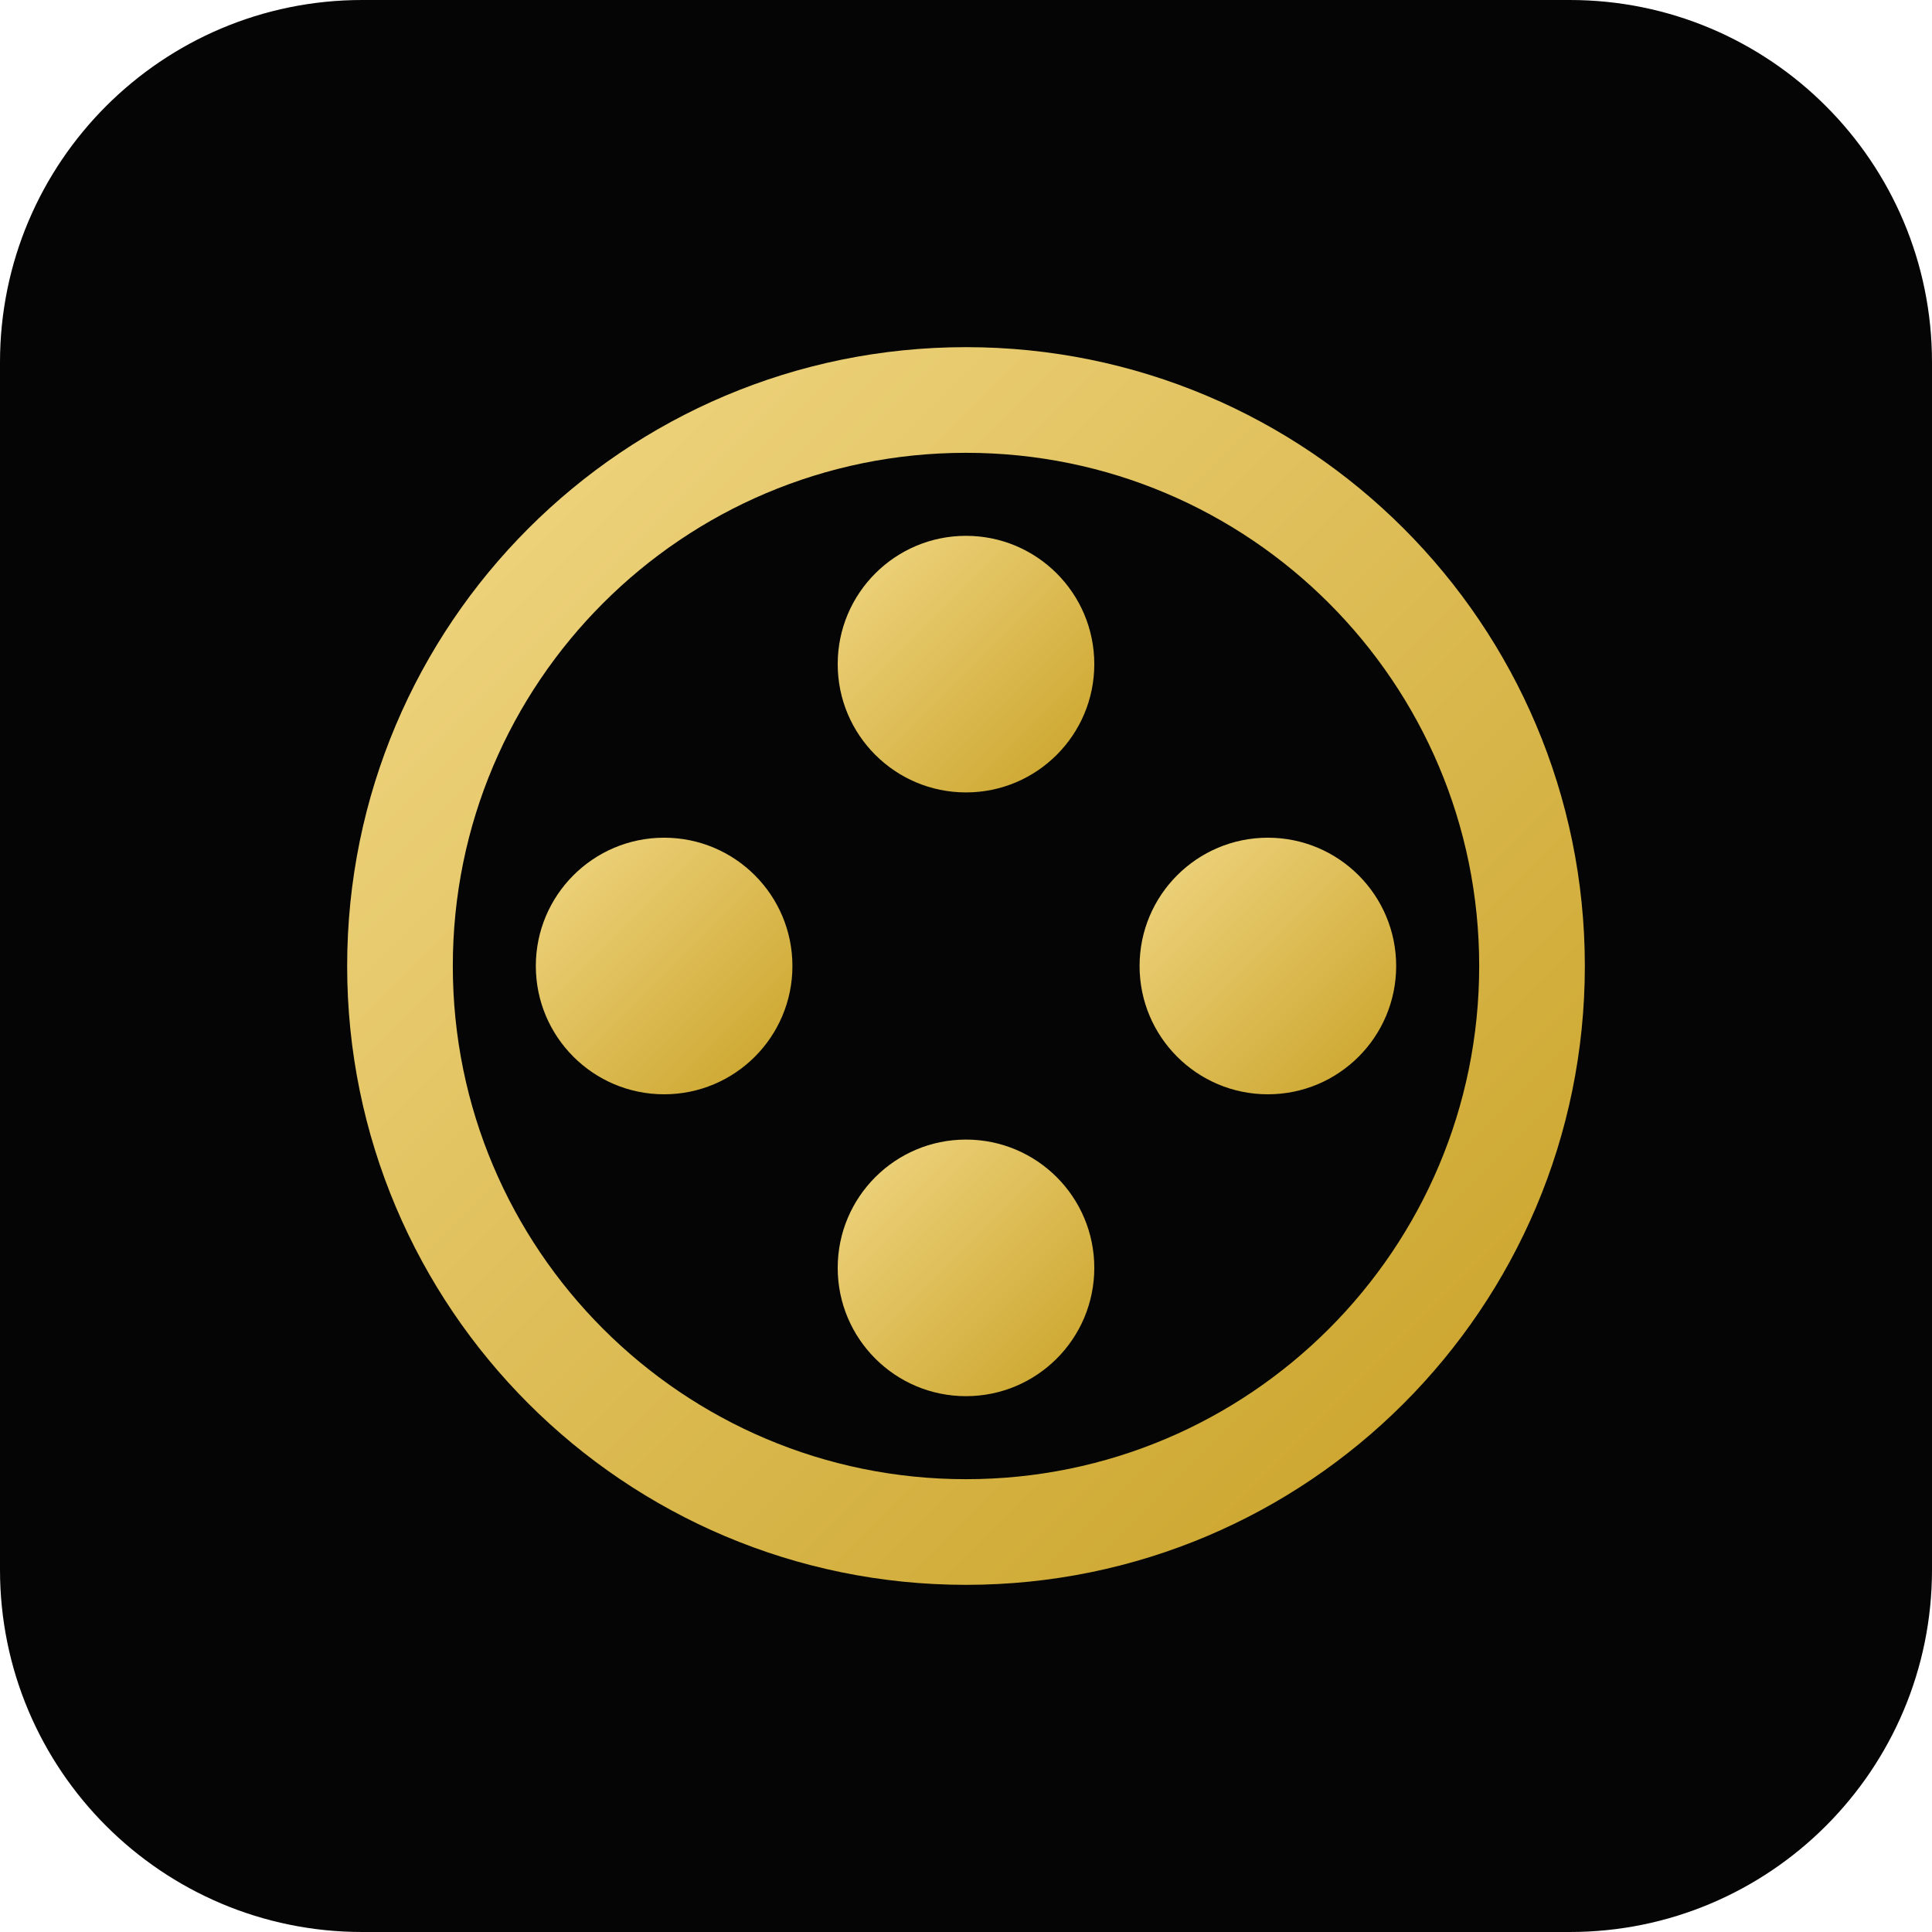
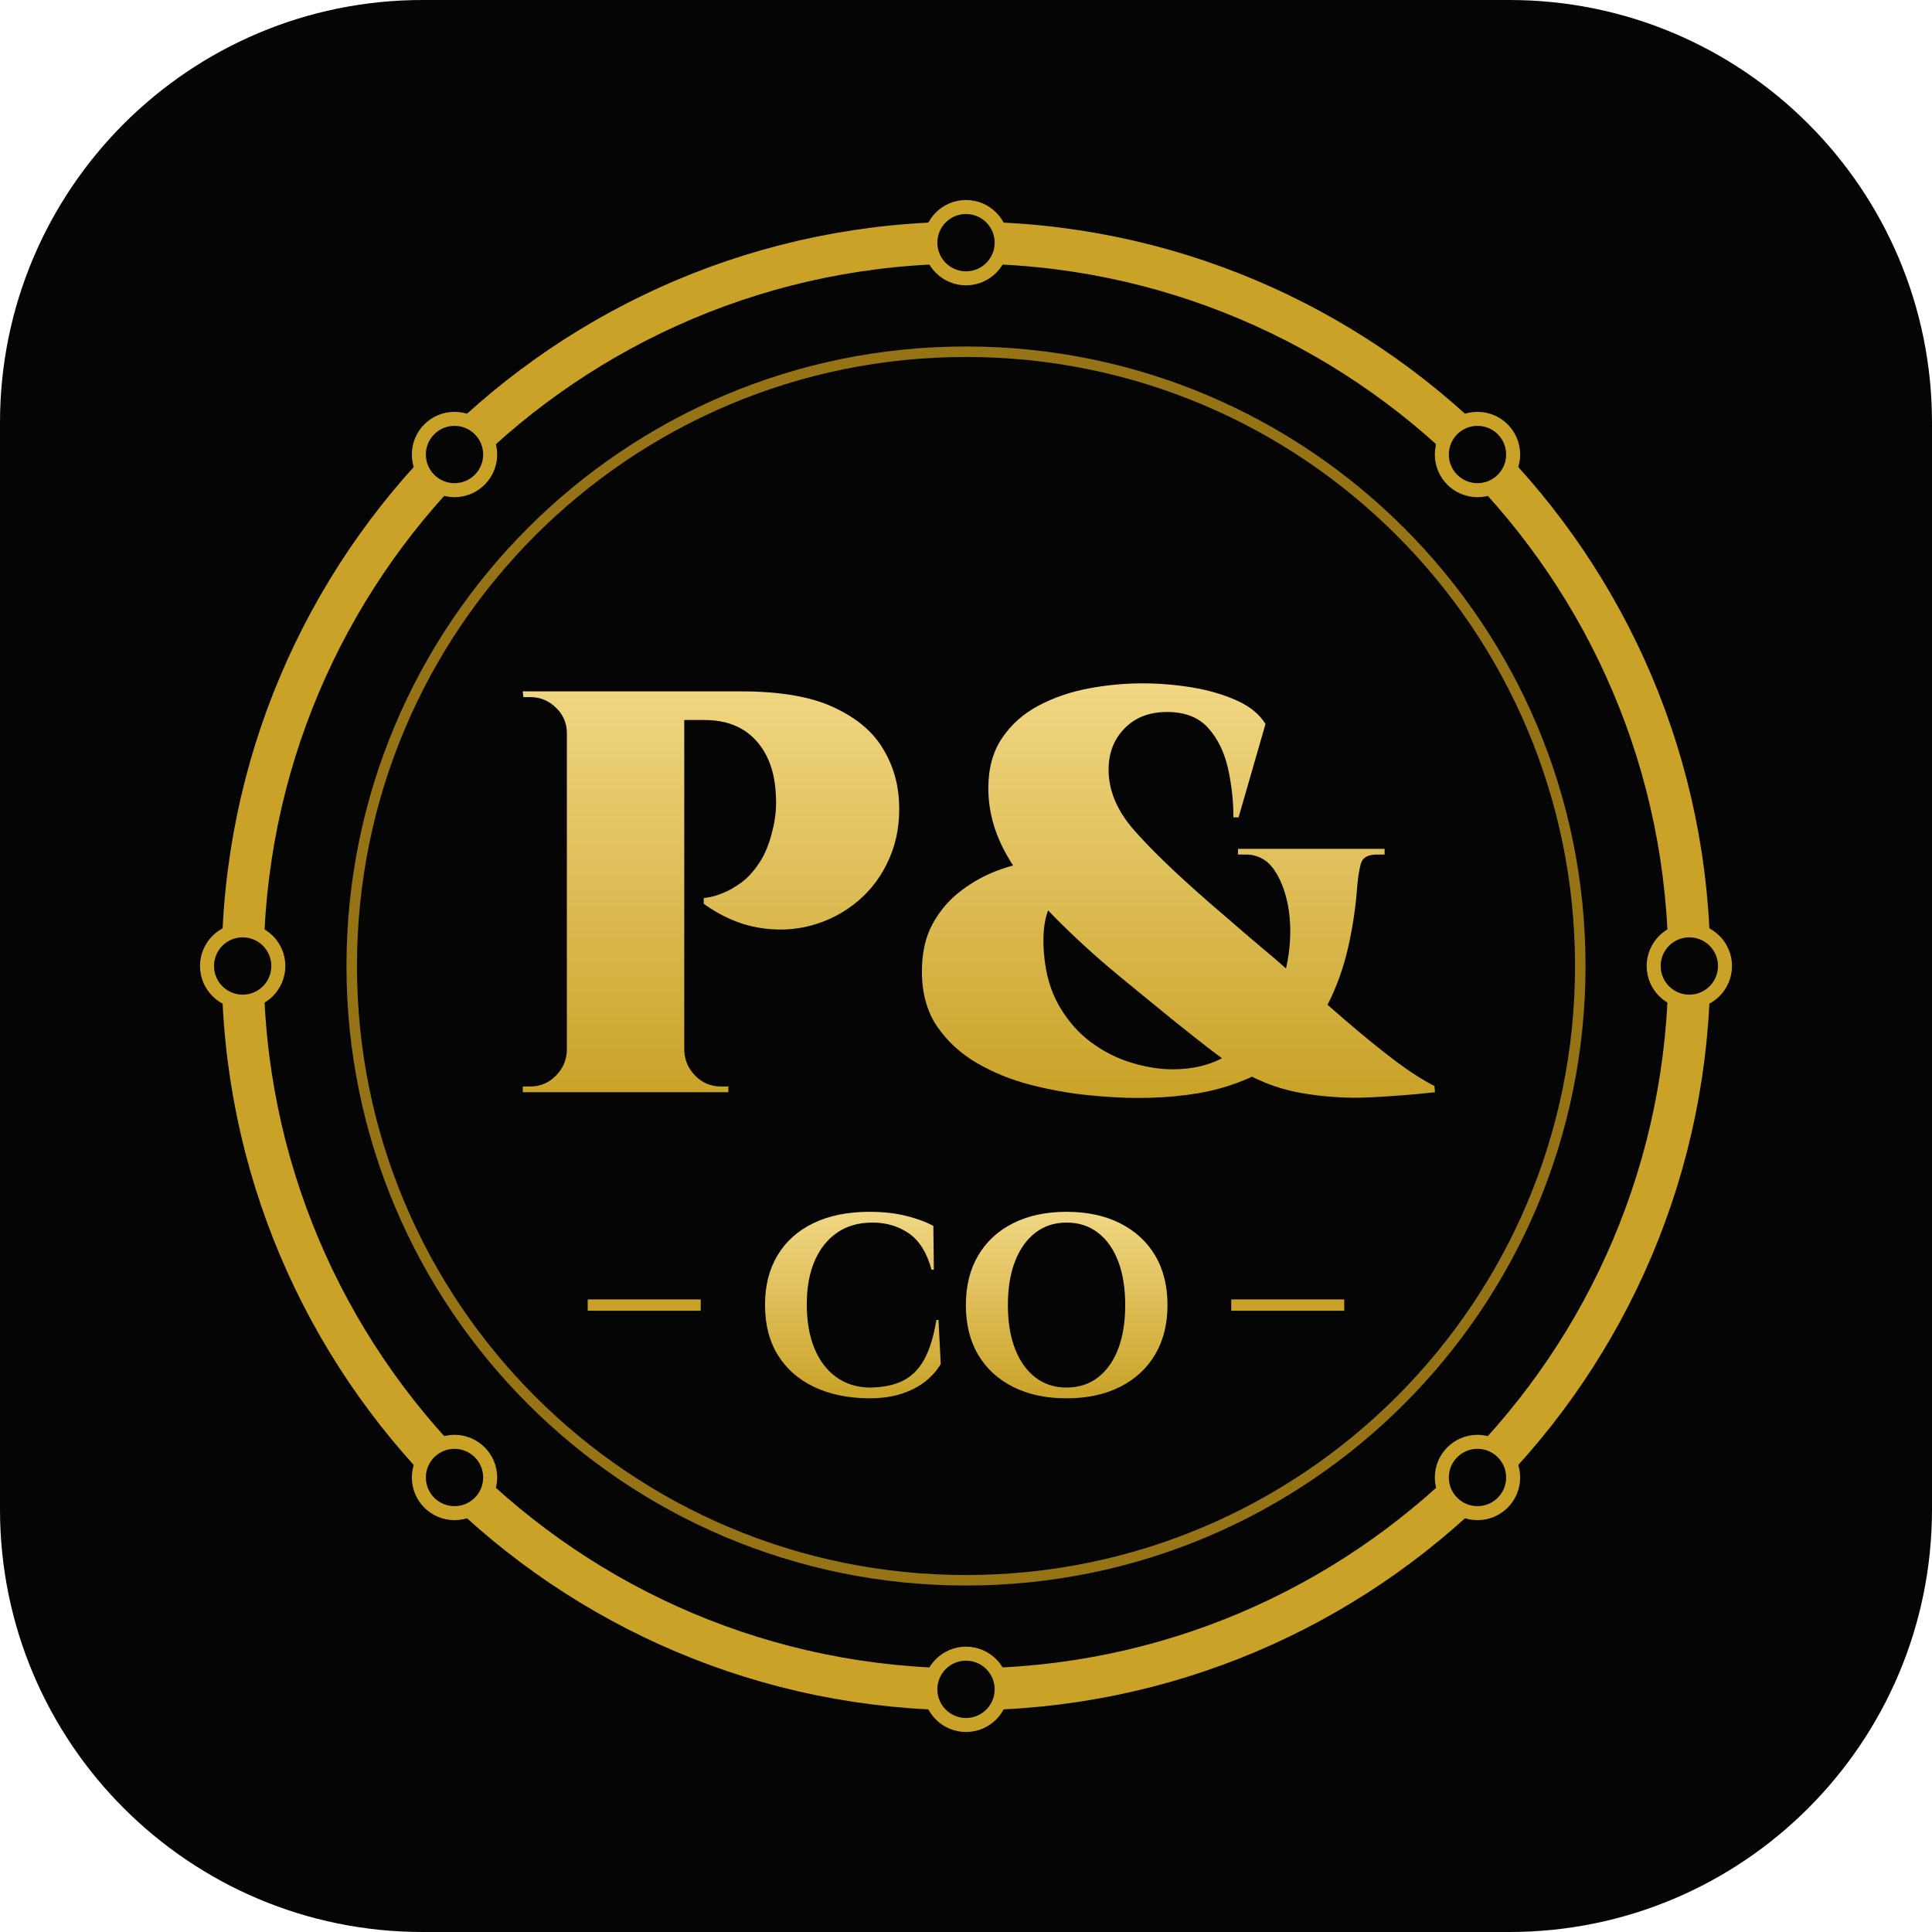
- <svg xmlns="http://www.w3.org/2000/svg" viewBox="0 0 512 512">
+ <svg xmlns="http://www.w3.org/2000/svg" viewBox="0 0 512 512" role="img" aria-label="Pathé &amp; co">
  <defs>
-     <linearGradient id="g" x1="0" y1="0" x2="1" y2="1">
+     <linearGradient id="g" x1="0" y1="0" x2="0" y2="1">
      <stop offset="0" stop-color="#f1d784" />
      <stop offset="1" stop-color="#c9a227" />
    </linearGradient>
  </defs>
-   <rect width="512" height="512" rx="96" fill="#050505" />
-   <circle cx="256" cy="256" r="150" fill="none" stroke="url(#g)" stroke-width="28" />
-   <g fill="url(#g)">
-     <circle cx="256" cy="176" r="34" />
-     <circle cx="256" cy="336" r="34" />
-     <circle cx="176" cy="256" r="34" />
-     <circle cx="336" cy="256" r="34" />
-   </g>
+   <rect width="512" height="512" rx="112" fill="#050505" />
+   <circle cx="256" cy="256" r="191.69" fill="none" stroke="#c9a227" stroke-width="11.12" />
+   <circle cx="256" cy="256" r="162.79" fill="none" stroke="#967314" stroke-width="2.78" />
+   <circle cx="256.00" cy="64.31" r="9.45" fill="#050505" stroke="#c9a227" stroke-width="3.71" />
+   <circle cx="391.55" cy="120.45" r="9.45" fill="#050505" stroke="#c9a227" stroke-width="3.71" />
+   <circle cx="447.69" cy="256.00" r="9.45" fill="#050505" stroke="#c9a227" stroke-width="3.71" />
+   <circle cx="391.55" cy="391.55" r="9.45" fill="#050505" stroke="#c9a227" stroke-width="3.71" />
+   <circle cx="256.00" cy="447.69" r="9.45" fill="#050505" stroke="#c9a227" stroke-width="3.71" />
+   <circle cx="120.45" cy="391.55" r="9.45" fill="#050505" stroke="#c9a227" stroke-width="3.71" />
+   <circle cx="64.31" cy="256.00" r="9.45" fill="#050505" stroke="#c9a227" stroke-width="3.71" />
+   <circle cx="120.45" cy="120.45" r="9.45" fill="#050505" stroke="#c9a227" stroke-width="3.71" />
+   <path d="M179.363 183.221H196.36Q211.535 183.221 220.489 187.242Q229.443 191.264 233.616 197.789Q237.789 204.315 238.244 212.206Q238.7 220.553 235.74 227.382Q232.781 234.211 227.394 238.764Q222.006 243.316 215.177 245.213Q208.348 247.11 200.912 245.82Q193.476 244.53 186.495 239.522V238.005Q186.495 238.005 187.937 237.777Q189.379 237.55 191.655 236.639Q193.931 235.728 196.435 233.907Q198.939 232.086 201.216 228.672Q203.492 225.257 204.706 220.098Q205.313 217.821 205.541 215.393Q205.768 212.965 205.617 210.992Q205.313 201.735 200.381 196.272Q195.449 190.808 186.647 190.808H180.88Q180.88 190.808 180.501 188.912Q180.122 187.015 179.742 185.118Q179.363 183.221 179.363 183.221ZM181.336 183.221V289.45H150.226V183.221ZM150.681 278.372V289.45H138.54V287.933Q138.844 287.933 139.603 287.933Q140.361 287.933 140.513 287.933Q144.459 287.933 147.266 285.125Q150.074 282.318 150.226 278.372ZM150.681 194.299H150.226Q150.226 190.353 147.342 187.546Q144.459 184.738 140.513 184.738Q140.361 184.738 139.678 184.738Q138.996 184.738 138.692 184.738L138.54 183.221H150.681ZM180.88 278.372H181.336Q181.487 282.318 184.295 285.125Q187.102 287.933 191.048 287.933Q191.352 287.933 192.11 287.933Q192.869 287.933 193.021 287.933V289.45H180.88Z M302.741 181.096Q309.267 181.096 315.792 182.158Q322.318 183.221 327.629 185.573Q332.941 187.925 335.369 191.871L328.236 216.607H326.87Q326.87 210.082 325.429 203.632Q323.987 197.182 320.193 192.933Q316.399 188.684 309.267 188.684Q302.286 188.684 298.037 193.009Q293.787 197.334 293.787 204.011Q293.787 212.358 300.692 220.173Q307.597 227.989 320.497 239.219Q323.684 241.951 327.705 245.441Q331.727 248.931 334.914 251.587Q338.1 254.243 338.404 254.546Q348.723 263.652 356.387 270.253Q364.051 276.855 369.818 281.18Q375.584 285.505 380.137 287.781L380.289 289.45Q372.246 290.361 363.064 290.816Q353.883 291.271 344.55 289.602Q335.217 287.933 326.719 282.47Q323.987 280.648 319.586 277.234Q315.185 273.819 310.405 269.95Q305.624 266.08 301.755 262.893Q297.885 259.706 296.216 258.34Q287.414 251.056 279.522 243.089Q271.631 235.121 266.775 226.547Q261.919 217.973 261.919 208.868Q261.919 200.976 265.561 195.589Q269.203 190.201 275.197 187.015Q281.192 183.828 288.4 182.462Q295.609 181.096 302.741 181.096ZM359.65 235.273Q359.043 243.316 357.222 251.284Q355.401 259.251 351.759 266.383Q348.116 273.516 341.743 279.055Q335.369 284.594 325.505 287.781Q315.64 290.968 301.375 290.968Q295.609 290.968 288.172 290.209Q280.736 289.45 273.073 287.478Q265.409 285.505 258.883 281.711Q252.358 277.917 248.336 271.998Q244.315 266.08 244.315 257.43Q244.315 249.994 247.198 244.758Q250.081 239.522 254.71 236.032Q259.339 232.542 264.498 230.645Q269.658 228.748 274.287 228.141Q278.915 227.534 281.799 228.141L285.137 230.872Q285.137 231.176 283.696 232.314Q282.254 233.452 280.433 235.88Q278.612 238.308 277.398 242.33Q276.184 246.351 276.639 252.422Q277.246 260.617 280.66 266.535Q284.075 272.454 289.083 276.172Q294.091 279.89 299.858 281.635Q305.624 283.38 310.784 283.38Q318.979 283.38 324.973 279.814Q330.968 276.248 334.838 270.557Q338.707 264.866 340.453 258.113Q342.198 251.359 341.894 244.91Q341.591 238.46 339.314 233.452Q337.493 229.506 335.217 227.989Q332.941 226.471 330.361 226.471H328.084V224.954H366.934V226.471H364.81Q361.319 226.471 360.636 228.899Q359.953 231.328 359.65 235.273Z" fill="url(#g)" />
+   <path d="M248.702 349.794 249.313 361.471Q247.819 363.983 245.307 366.02Q242.795 368.056 239.061 369.312Q235.327 370.568 230.235 370.568Q221.953 370.501 215.741 367.547Q209.528 364.594 206.134 359.095Q202.739 353.596 202.739 345.788Q202.739 338.184 206.066 332.651Q209.393 327.118 215.605 324.131Q221.817 321.144 230.439 321.144Q235.87 321.144 240.181 322.23Q244.492 323.316 247.344 324.878L247.48 336.487H246.869Q245.036 329.766 240.894 326.88Q236.753 323.995 231.186 323.995Q225.754 323.995 221.885 326.643Q218.015 329.291 215.91 334.111Q213.806 338.931 213.806 345.652Q213.806 352.374 215.808 357.262Q217.811 362.15 221.511 364.866Q225.211 367.581 230.235 367.717Q235.463 367.717 239.061 366.02Q242.659 364.322 244.866 360.385Q247.072 356.447 248.159 349.794Z M282.647 321.144Q290.794 321.144 296.803 324.165Q302.811 327.186 306.104 332.685Q309.396 338.184 309.396 345.856Q309.396 353.46 306.104 358.993Q302.811 364.526 296.803 367.547Q290.794 370.568 282.647 370.568Q274.5 370.568 268.492 367.547Q262.484 364.526 259.225 359.027Q255.966 353.528 255.966 345.856Q255.966 338.252 259.225 332.719Q262.484 327.186 268.492 324.165Q274.5 321.144 282.647 321.144ZM282.647 367.717Q287.468 367.717 290.964 365.035Q294.46 362.354 296.327 357.465Q298.194 352.577 298.194 345.856Q298.194 339.135 296.327 334.247Q294.46 329.358 290.964 326.677Q287.468 323.995 282.647 323.995Q277.895 323.995 274.399 326.677Q270.902 329.358 269.001 334.247Q267.1 339.135 267.1 345.856Q267.1 352.577 269.001 357.465Q270.902 362.354 274.399 365.035Q277.895 367.717 282.647 367.717Z" fill="url(#g)" />
+   <path d="M155.75 345.86h29.95M326.29 345.86h29.95" stroke="#c9a227" stroke-width="3" stroke-linecap="butt" />
</svg>
